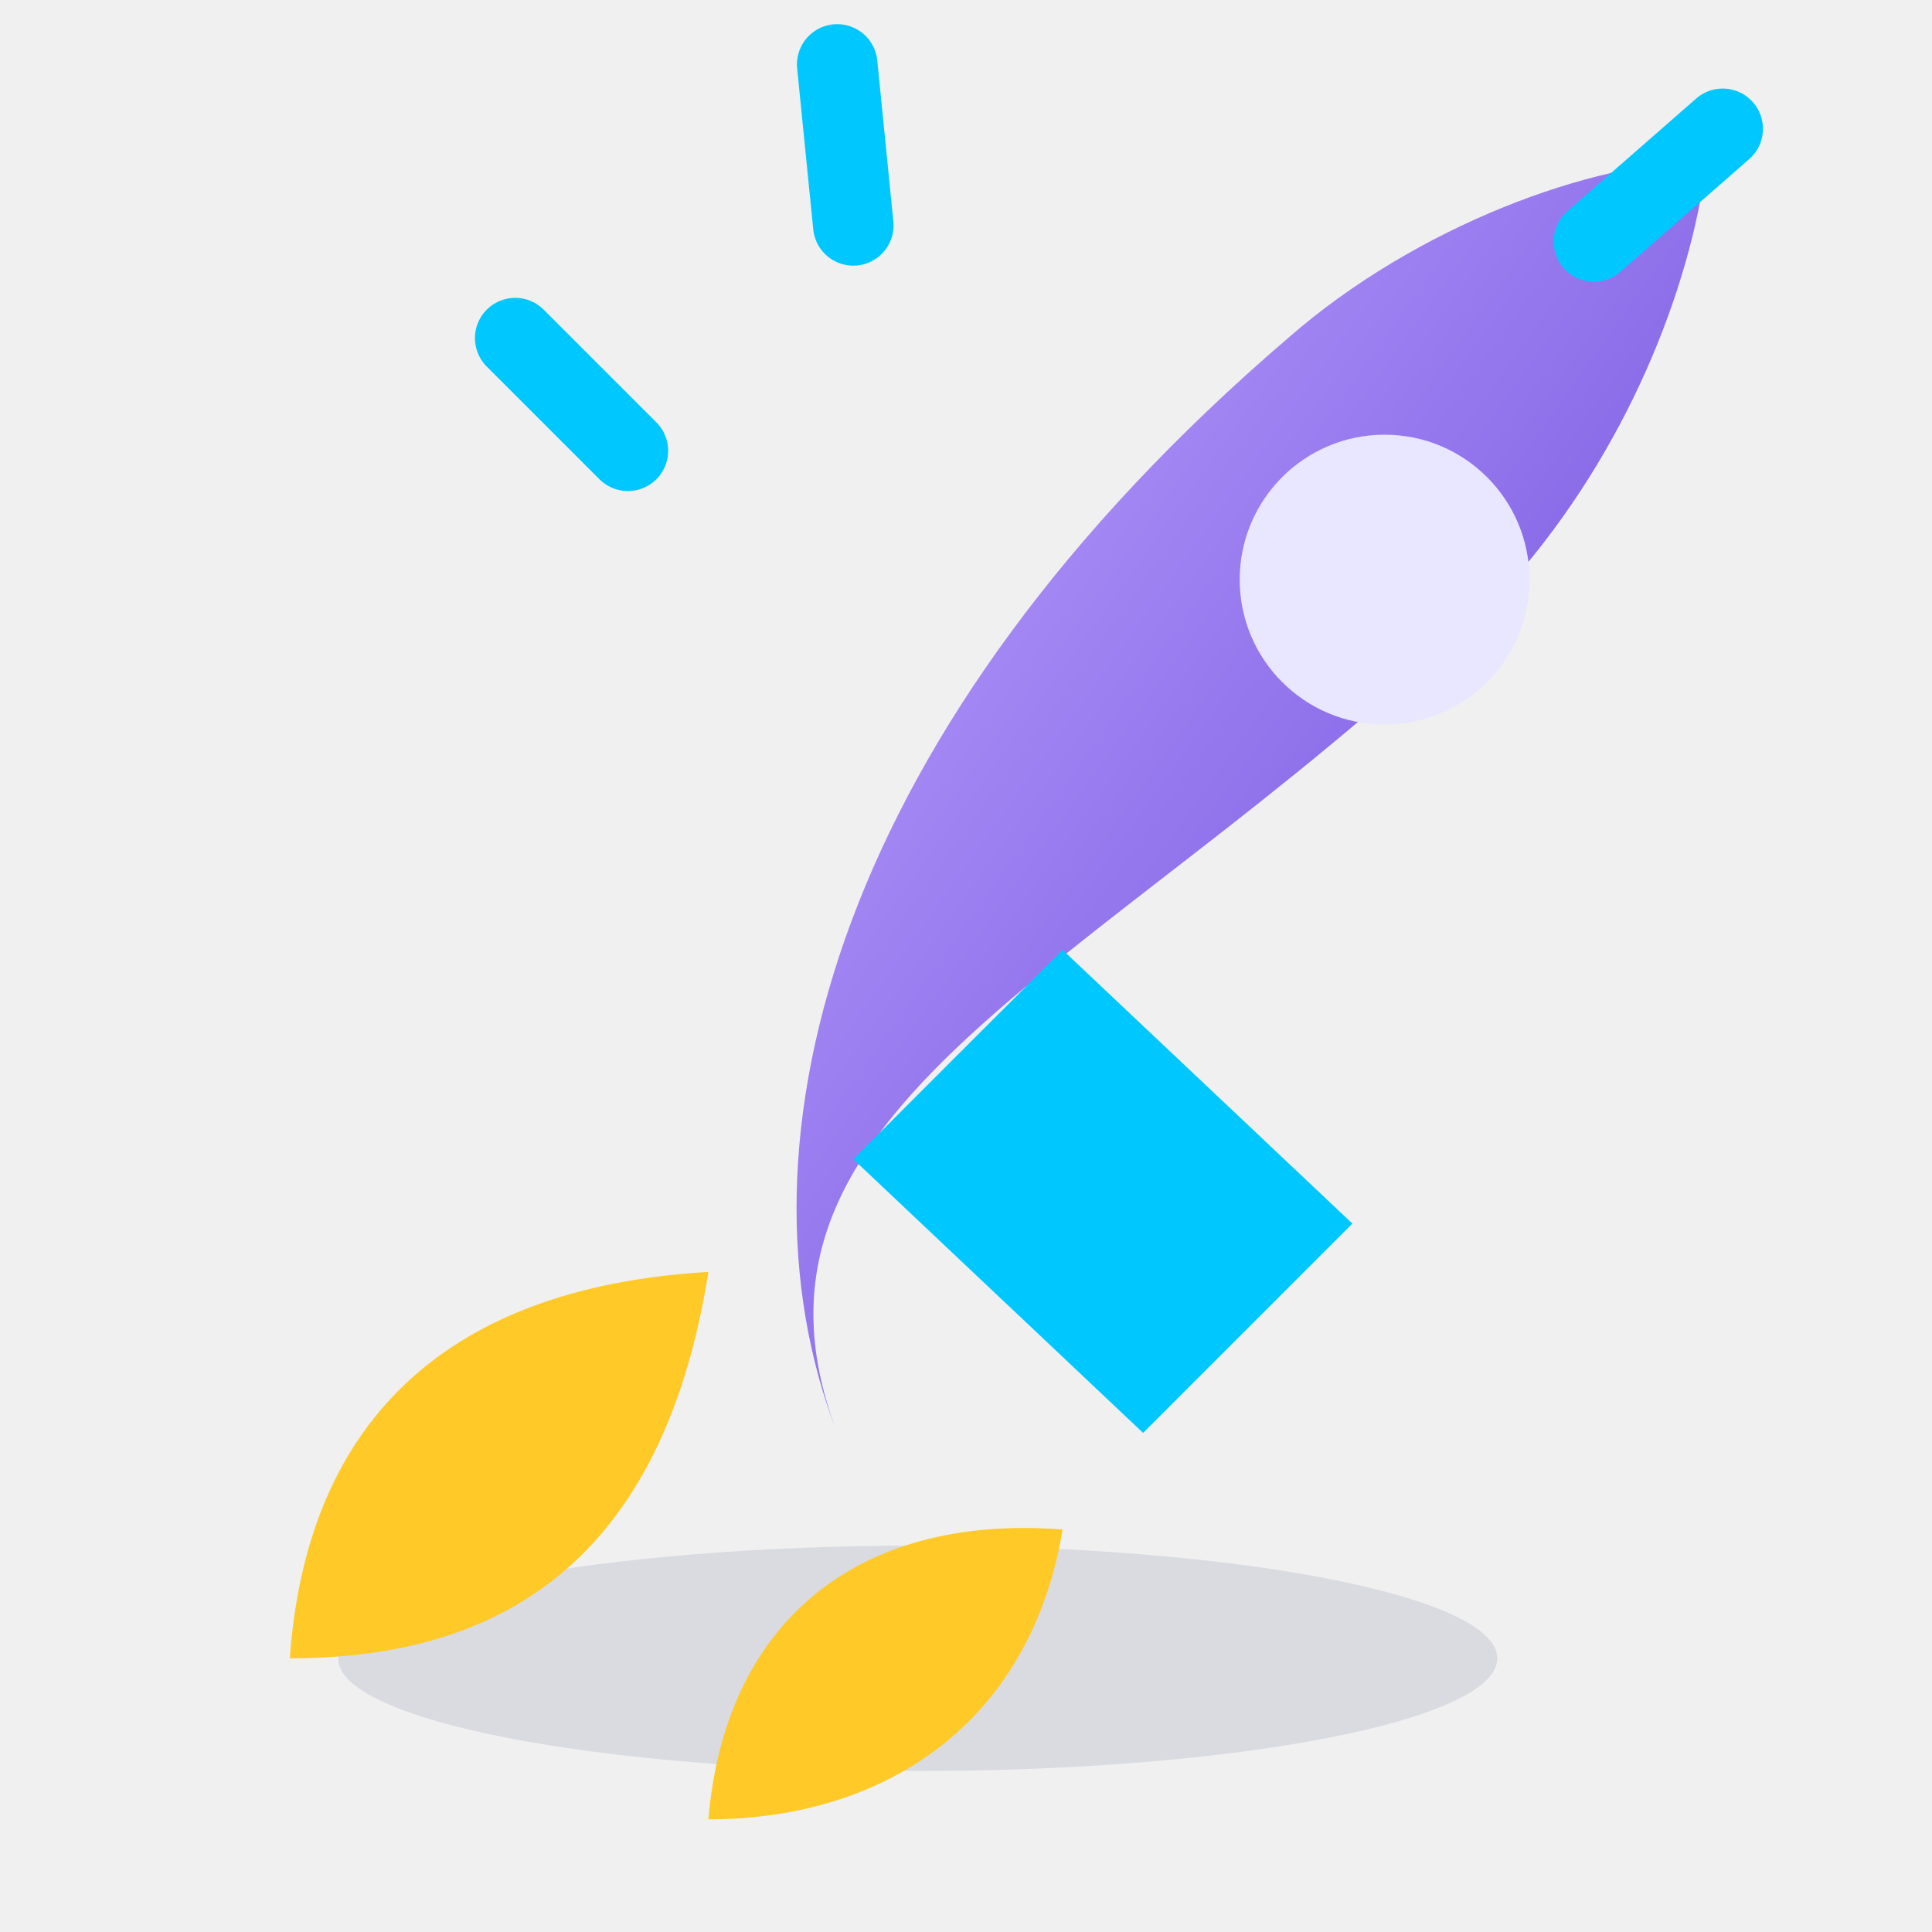
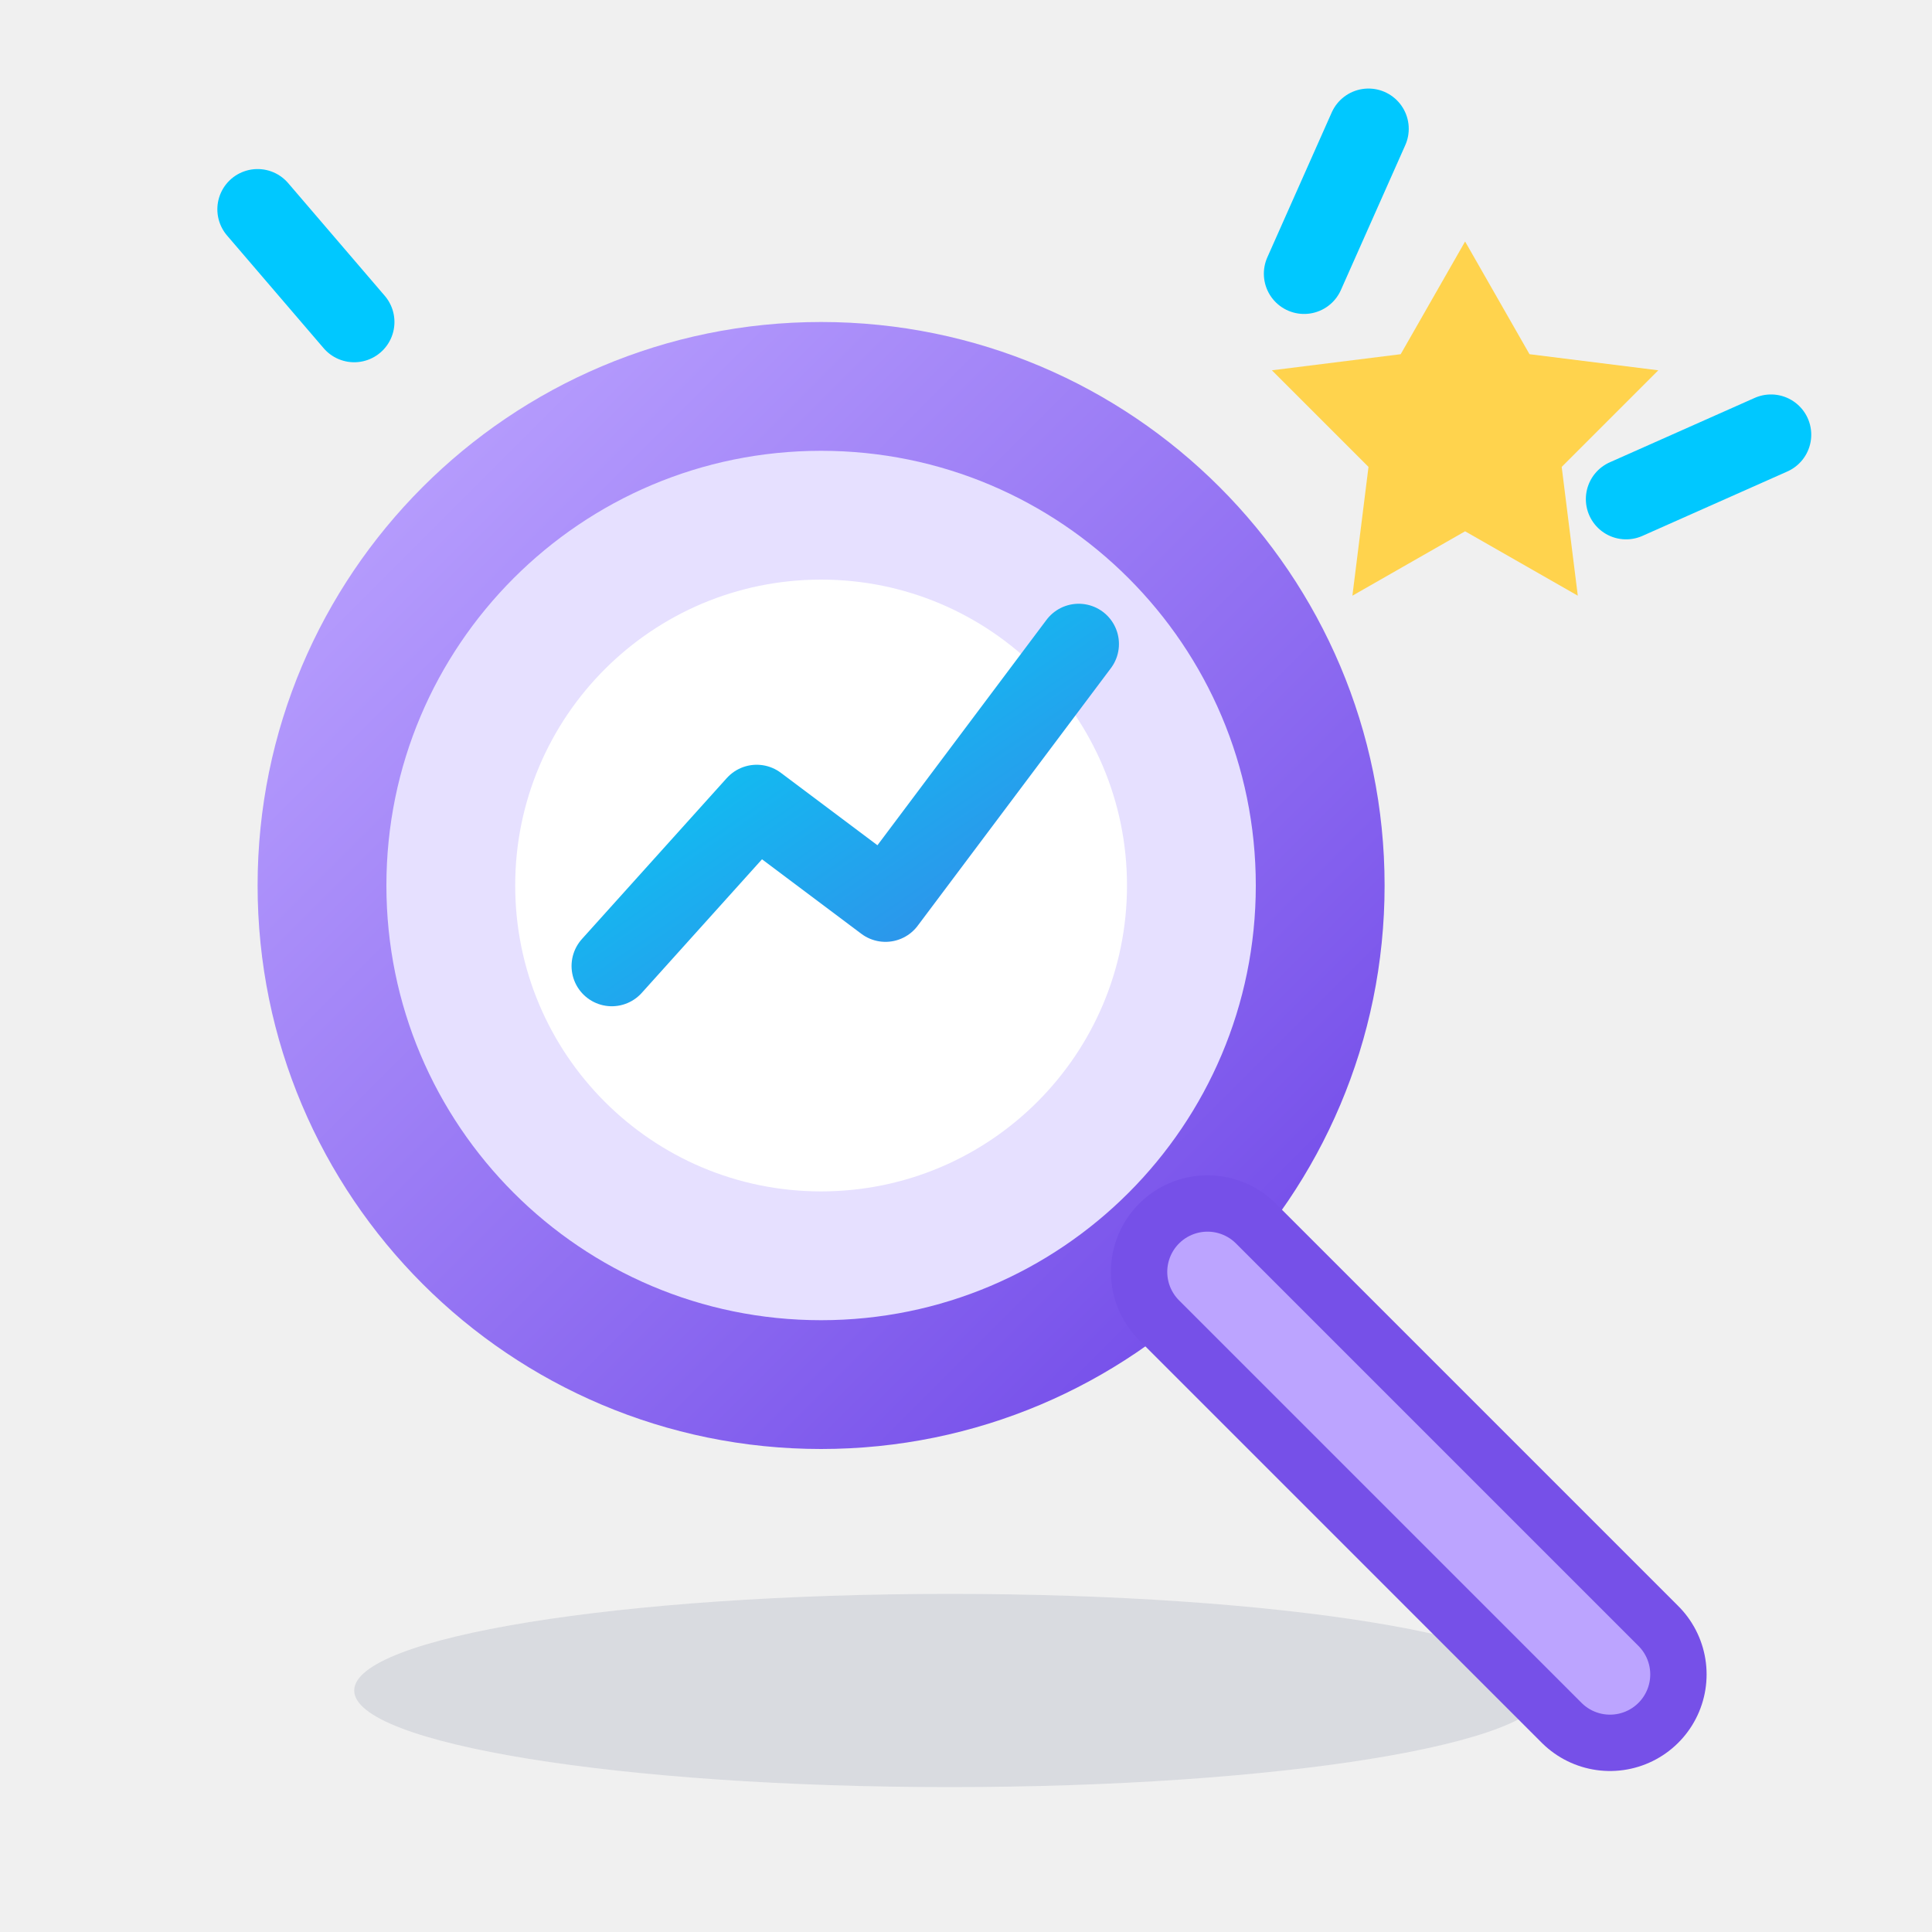
<svg xmlns="http://www.w3.org/2000/svg" viewBox="0 0 120 120">
  <defs>
-     <linearGradient id="a" x2="1" y2="1">
-       <stop stop-color="#BDA5FF" />
-       <stop offset="1" stop-color="#6541D8" />
+     <linearGradient id="a" x1="0" y1="0" x2="1" y2="1">
+       <stop stop-color="#BCA4FF" />
+       <stop offset="1" stop-color="#7048E8" />
+     </linearGradient>
+     <linearGradient id="b" x1="0" y1="0" x2="1" y2="1">
+       <stop stop-color="#00D4F5" />
+       <stop offset="1" stop-color="#3984E8" />
    </linearGradient>
  </defs>
-   <ellipse cx="57" cy="103" rx="36" ry="7" fill="#0B1B4D" opacity=".1" />
-   <path d="M52 89c-7-18 0-44 28-68 8-7 19-11 26-11-1 8-5 18-12 26C70 60 44 68 52 89Z" fill="url(#a)" />
-   <path d="m66 59 18 17-13 13-18-17Z" fill="#00C8FF" />
-   <circle cx="86" cy="36" r="9" fill="#E9E6FF" />
-   <path d="M44 79c-17 1-25 10-26 24 12 0 23-5 26-24Zm22 16c-2 12-11 18-22 18 1-12 9-19 22-18Z" fill="#FFC928" />
-   <path d="m39 28-7-7m21-7-1-10m47 11 8-7" stroke="#00C8FF" stroke-width="5" stroke-linecap="round" />
+   <ellipse cx="59" cy="105" rx="37" ry="6" fill="#0B1B4D" opacity=".1" />
+   <circle cx="51" cy="55" r="31" fill="#E6E0FF" stroke="url(#a)" stroke-width="8" />
+   <circle cx="51" cy="55" r="19" fill="#fff" />
+   <path d="m38 60 9-10 8 6 12-16" fill="none" stroke="url(#b)" stroke-width="5" stroke-linecap="round" stroke-linejoin="round" />
+   <path d="m75 79 25 25" stroke="#7650E8" stroke-width="12" stroke-linecap="round" />
+   <path d="m75 79 25 25" stroke="#BCA4FF" stroke-width="5" stroke-linecap="round" />
+   <path d="m81 17 4-9m16 23 9-4M22 20l-6-7" stroke="#00C8FF" stroke-width="5" stroke-linecap="round" />
+   <path d="m91 15 4 7 8 1-6 6 1 8-7-4-7 4 1-8-6-6 8-1Z" fill="#FFD34D" />
</svg>
